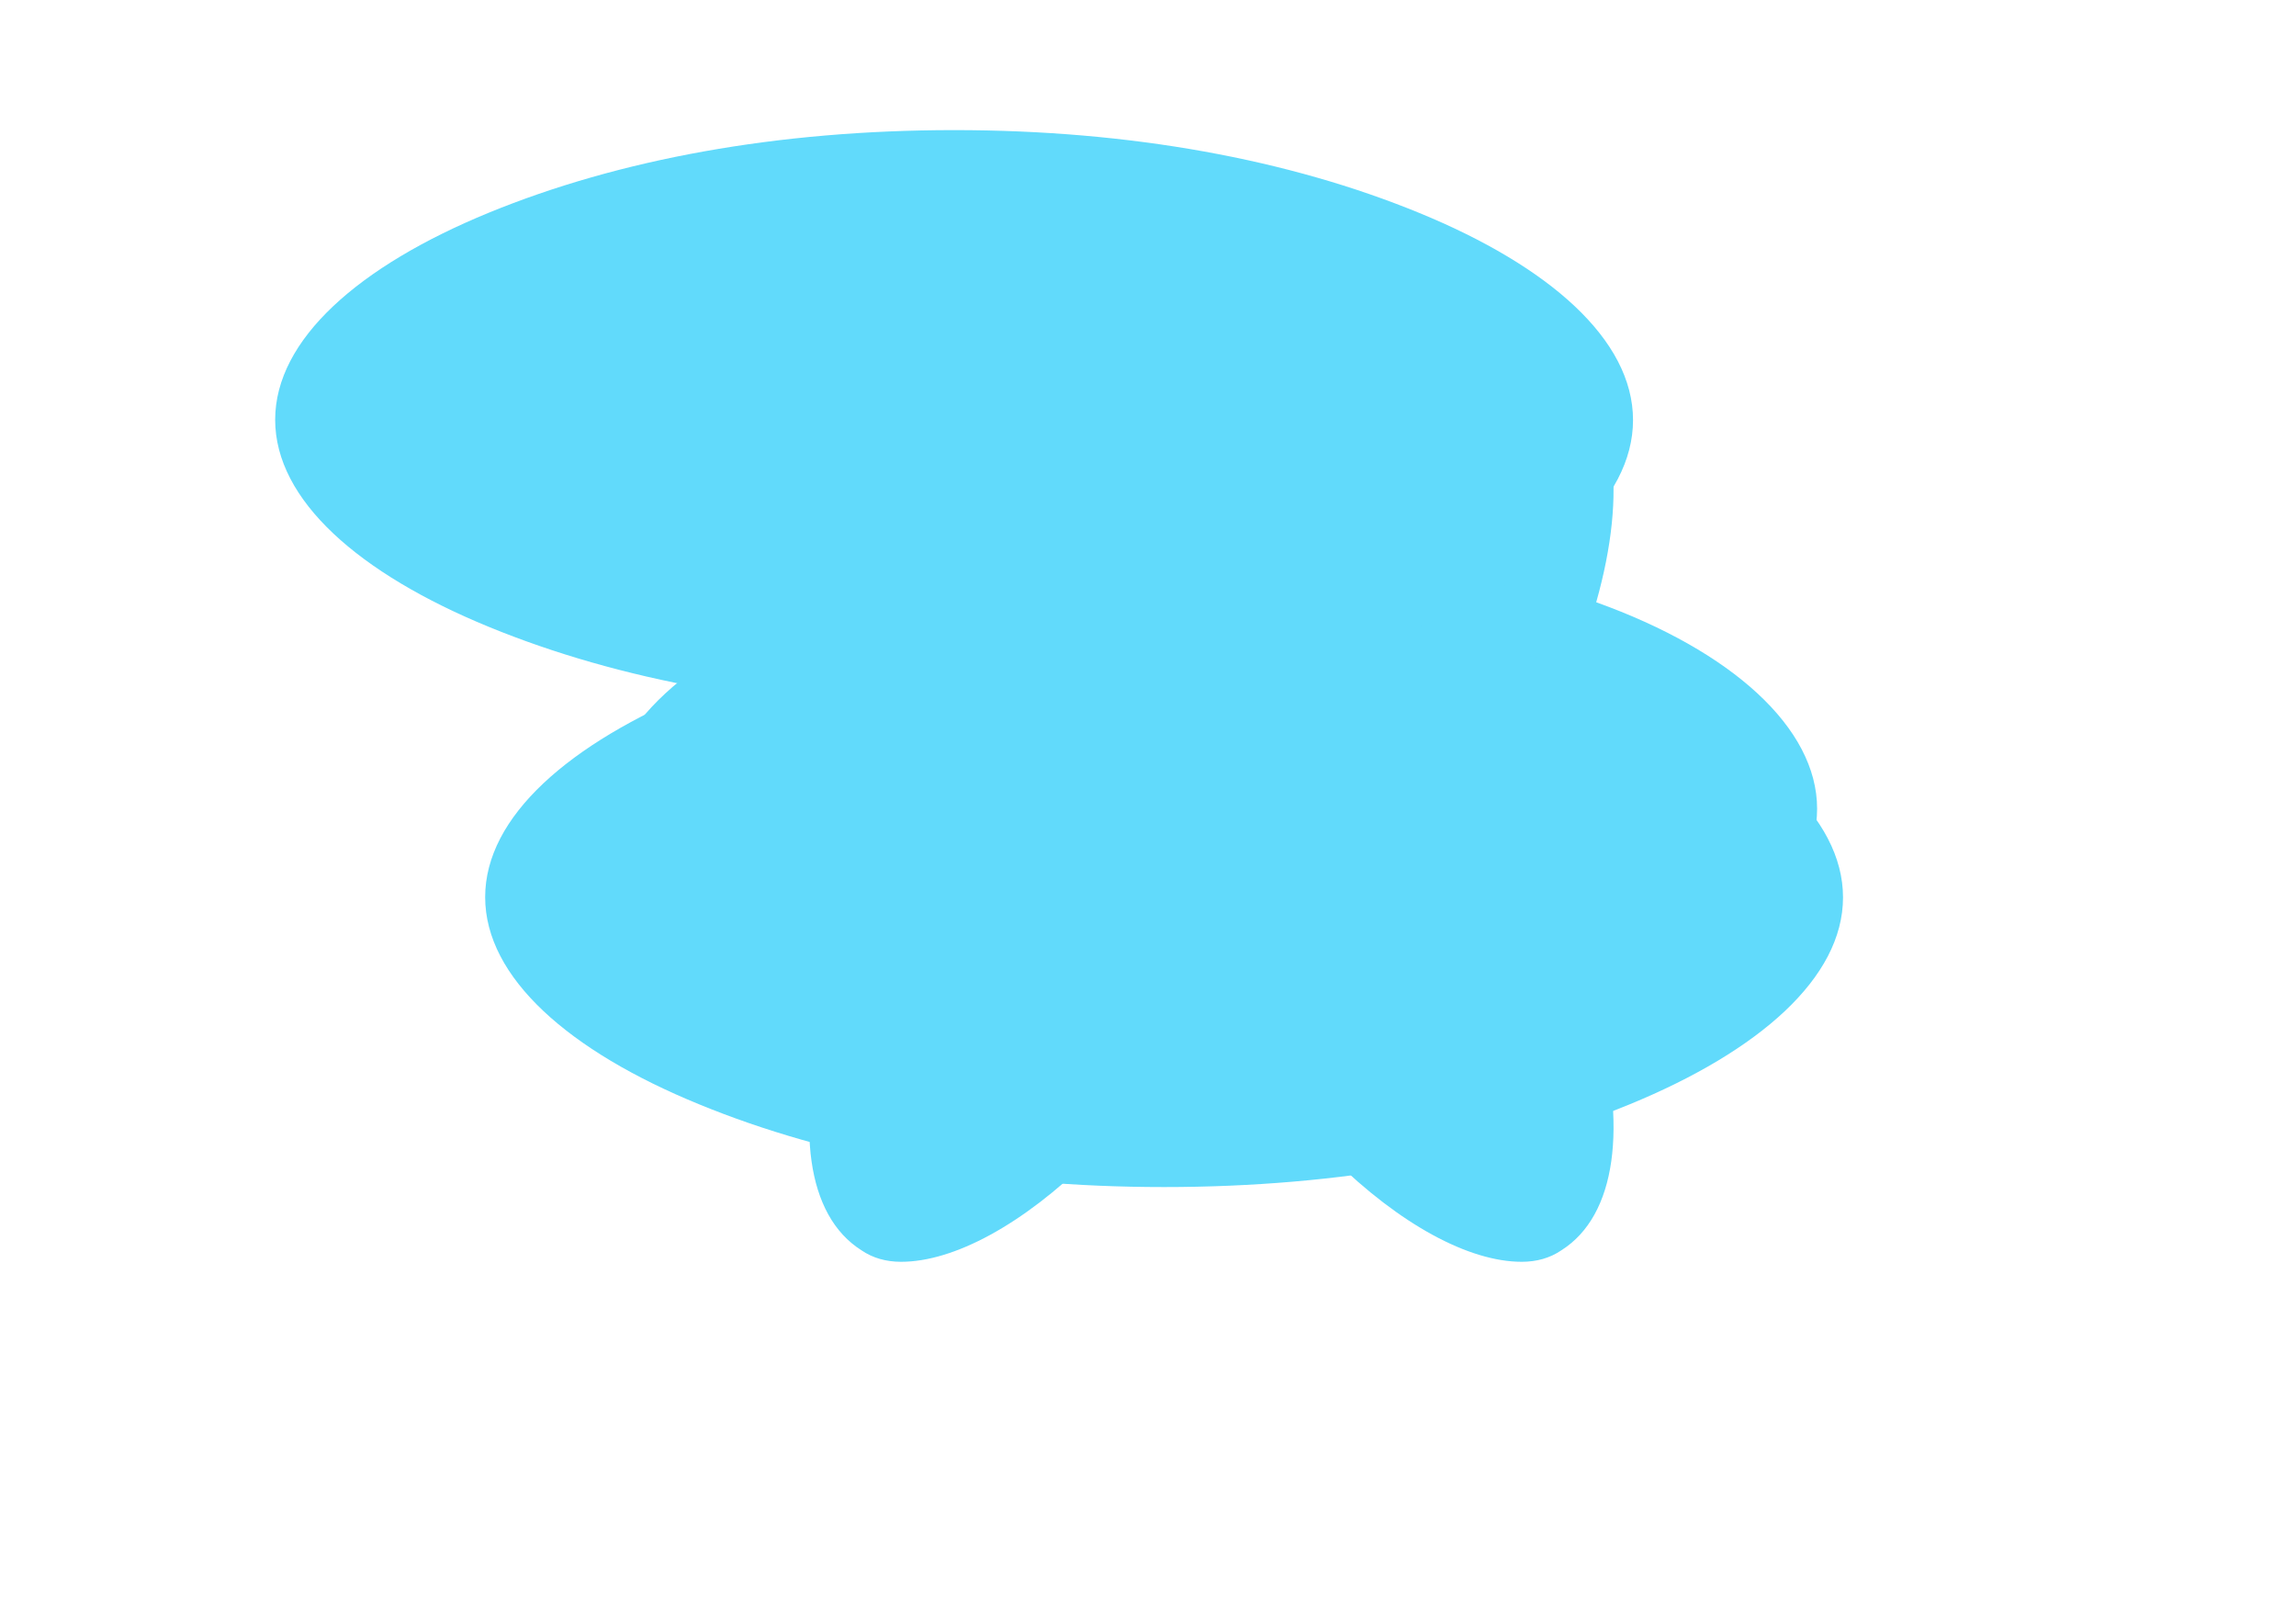
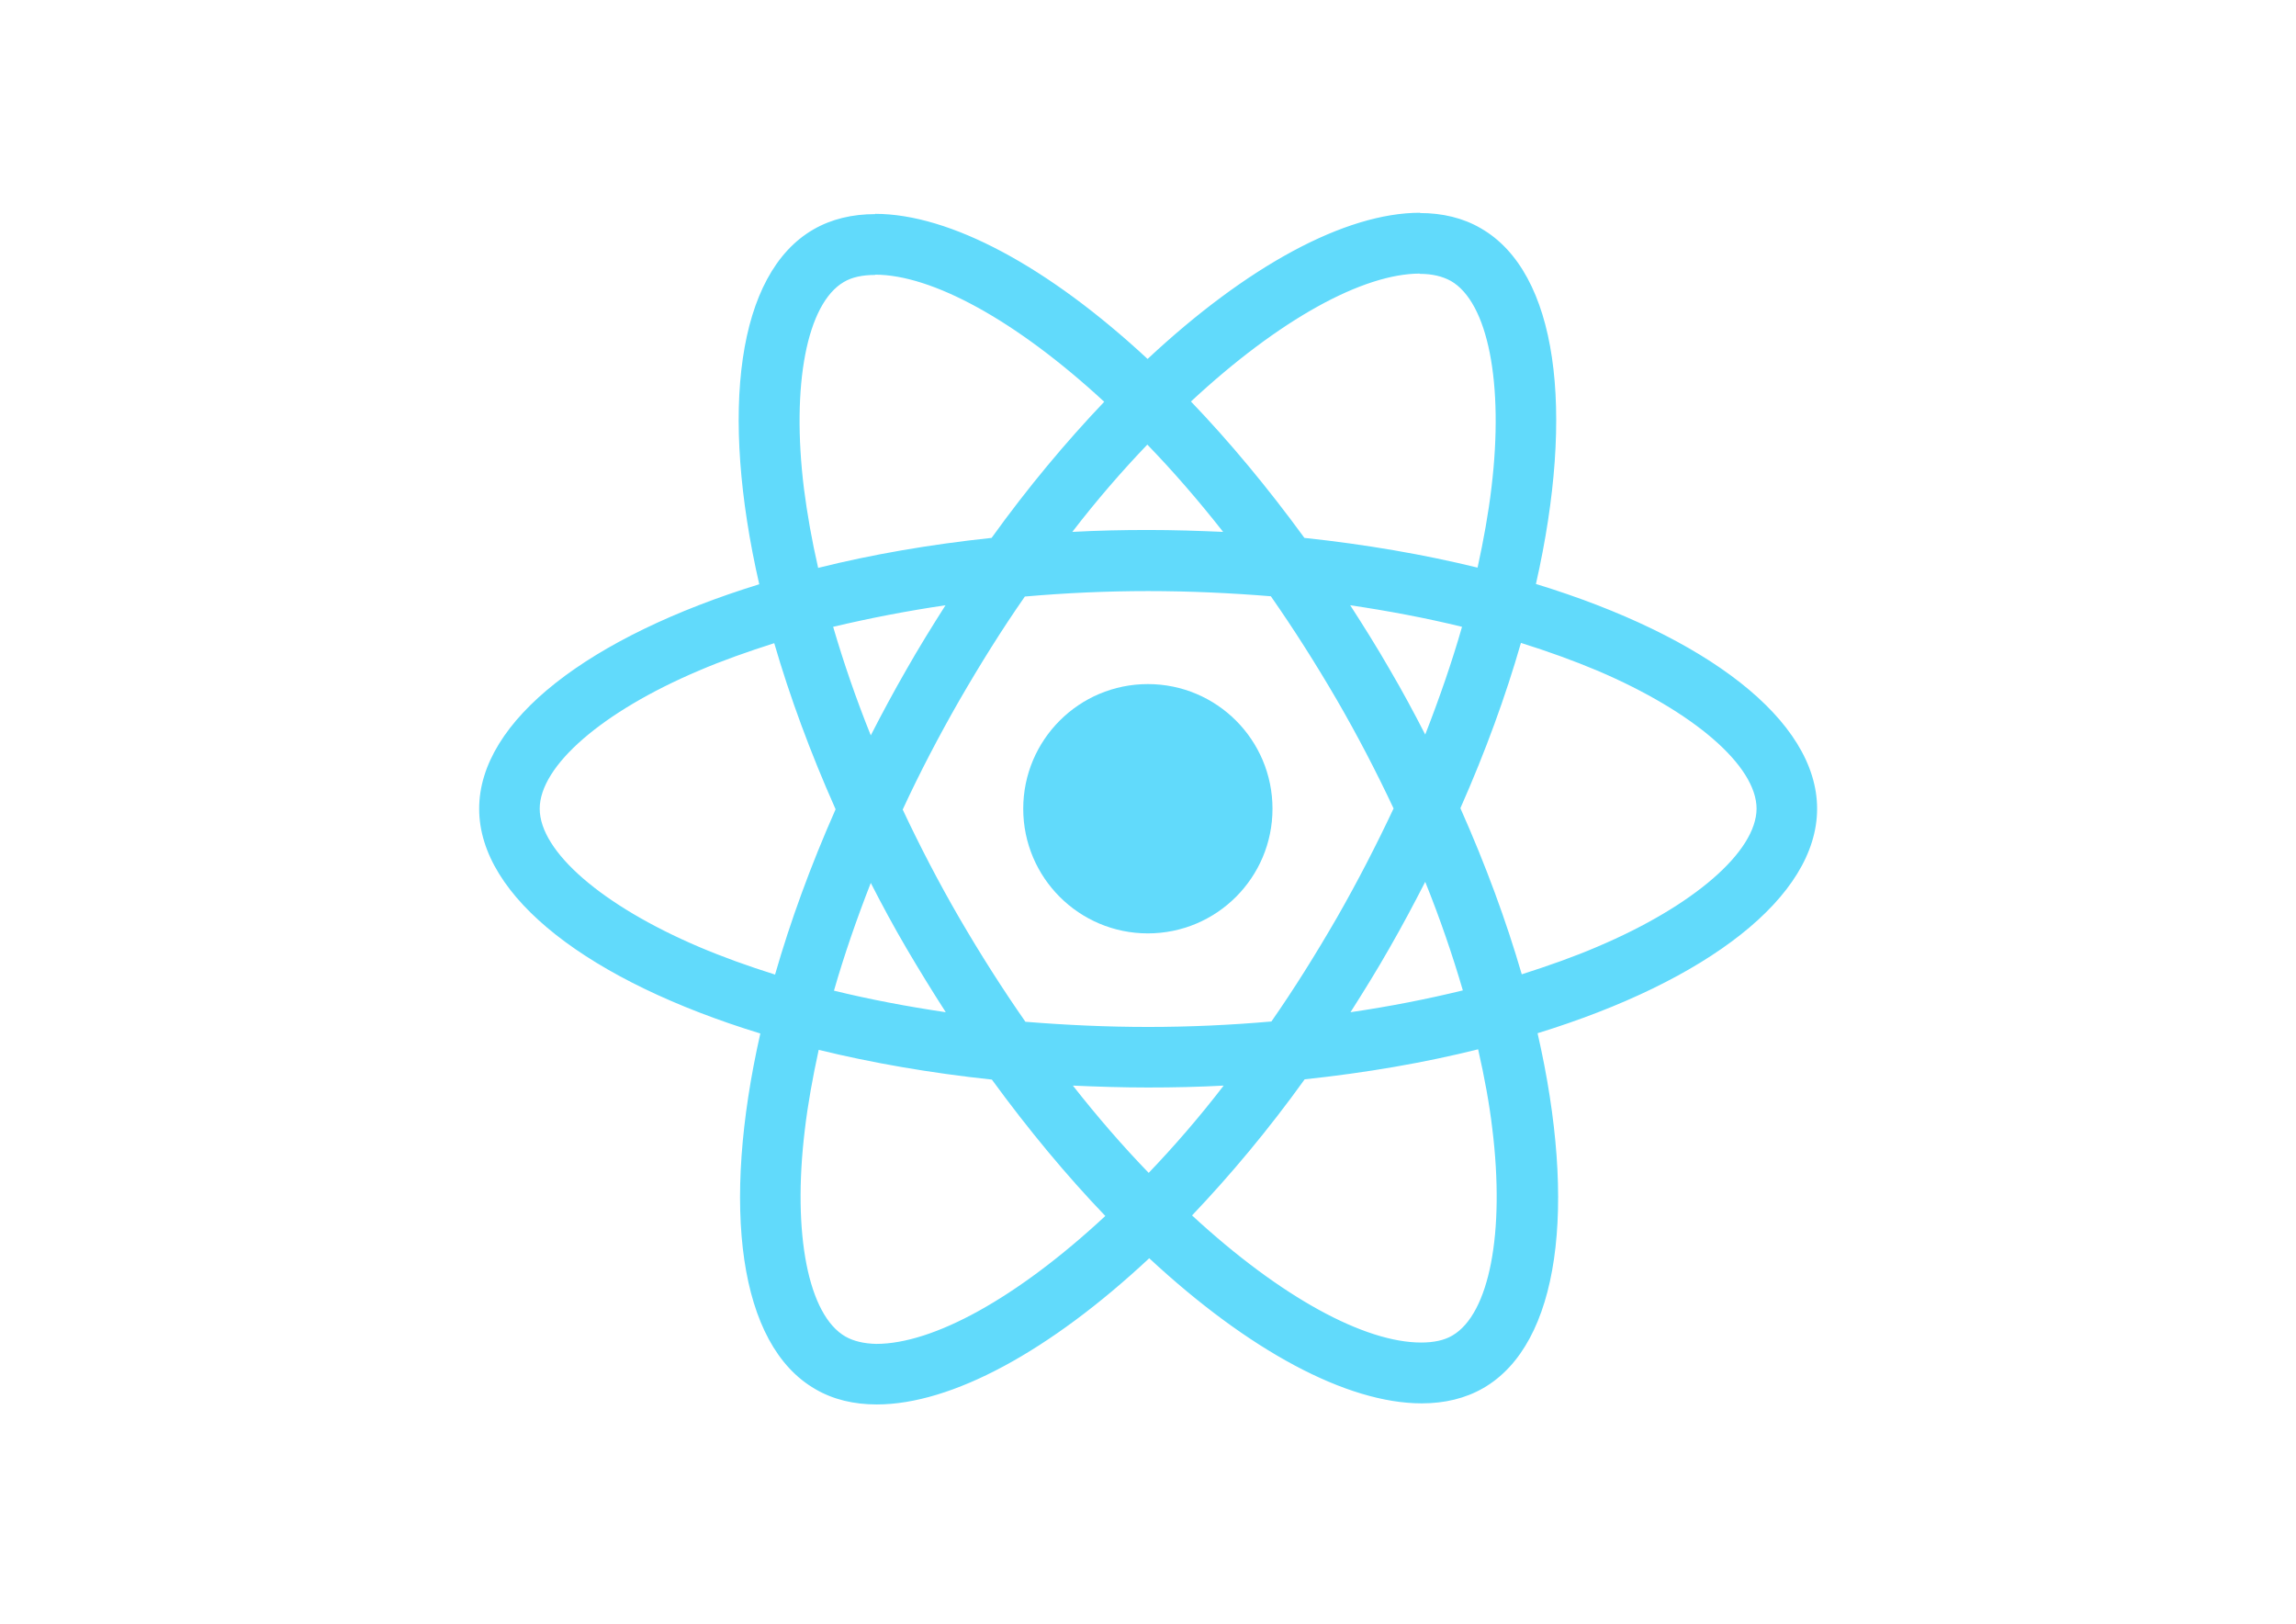
<svg xmlns="http://www.w3.org/2000/svg" viewBox="0 0 841.9 595.3">
  <g fill="#61DAFB">
-     <path d="M666.3 296.5c0-29.7-31.4-57.9-81-75.7 11.5-40.6 7.5-73.4-12.8-86.2-4.1-2.8-9-4.2-14.5-4.2-19.4 0-44.7 13.7-69.3 37.9-14.6-2.9-29.5-4.3-44.5-4.3s-29.9 1.4-44.5 4.3c-24.6-24.2-49.9-37.9-69.3-37.9-5.5 0-10.4 1.4-14.5 4.2-20.3 12.8-24.3 45.6-12.8 86.2-49.6 17.8-81 46-81 75.7 0 29.7 31.4 57.9 81 75.7-11.5 40.6-7.5 73.4 12.8 86.2 4.1 2.8 9 4.2 14.5 4.2 19.4 0 44.7-13.7 69.3-37.9 14.6 2.9 29.5 4.3 44.5 4.3s29.9-1.4 44.5-4.3c24.6 24.2 49.9 37.9 69.3 37.9 5.5 0 10.4-1.4 14.5-4.2 20.3-12.8 24.3-45.6 12.8-86.2 49.6-17.8 81-46 81-75.7z" />
+     <path d="M666.3 296.5c0-32.5-40.7-63.3-103.1-82.4 14.4-63.6 8-114.2-20.2-130.4-6.5-3.8-14.1-5.6-22.4-5.6v22.3c4.6 0 8.3.9 11.4 2.6 13.6 7.8 19.5 37.5 14.9 75.7-1.1 9.4-2.9 19.3-5.1 29.4-19.6-4.8-41-8.5-63.5-10.9-13.5-18.5-27.5-35.3-41.6-50 32.6-30.3 63.2-46.9 84-46.9V78c-27.5 0-63.5 19.6-99.9 53.6-36.4-33.8-72.4-53.2-99.9-53.2v22.3c20.7 0 51.4 16.5 84 46.6-14 14.7-28 31.4-41.3 49.9-22.6 2.4-44 6.1-63.6 11-2.3-10-4-19.7-5.2-29-4.7-38.2 1.1-67.9 14.6-75.8 3-1.8 6.9-2.6 11.5-2.6V78.5c-8.4 0-16 1.8-22.6 5.6-28.1 16.2-34.4 66.7-19.9 130.1-62.2 19.2-102.7 49.9-102.7 82.3 0 32.5 40.7 63.3 103.1 82.4-14.4 63.6-8 114.2 20.2 130.4 6.5 3.8 14.1 5.6 22.5 5.6 27.5 0 63.5-19.6 99.9-53.6 36.4 33.8 72.4 53.2 99.9 53.2 8.4 0 16-1.8 22.6-5.6 28.1-16.2 34.4-66.7 19.9-130.1 62-19.1 102.5-49.9 102.5-82.3zm-130.2-66.7c-3.7 12.9-8.3 26.2-13.5 39.5-4.1-8-8.4-16-13.1-24-4.6-8-9.5-15.8-14.4-23.4 14.2 2.1 27.9 4.7 41 7.9zm-45.8 106.5c-7.8 13.5-15.8 26.3-24.1 38.2-14.9 1.3-30 2-45.2 2-15.1 0-30.2-.7-45-1.9-8.3-11.9-16.4-24.6-24.2-38-7.6-13.1-14.5-26.4-20.8-39.8 6.2-13.4 13.2-26.8 20.7-39.9 7.8-13.5 15.8-26.3 24.1-38.2 14.9-1.3 30-2 45.2-2 15.1 0 30.2.7 45 1.9 8.3 11.9 16.4 24.6 24.2 38 7.6 13.1 14.5 26.4 20.8 39.8-6.3 13.4-13.2 26.8-20.7 39.9zm32.3-13c5.4 13.4 10 26.8 13.8 39.8-13.1 3.2-26.9 5.9-41.2 8 4.9-7.7 9.8-15.6 14.4-23.7 4.6-8 8.9-16.1 13-24.1zM421.2 430c-9.3-9.6-18.6-20.3-27.8-32 9 .4 18.2.7 27.5.7 9.4 0 18.7-.2 27.8-.7-9 11.7-18.3 22.4-27.5 32zm-74.4-58.9c-14.2-2.1-27.9-4.7-41-7.9 3.7-12.9 8.3-26.2 13.5-39.5 4.1 8 8.4 16 13.1 24 4.7 8 9.5 15.8 14.4 23.4zM420.7 163c9.3 9.6 18.6 20.3 27.8 32-9-.4-18.2-.7-27.5-.7-9.4 0-18.7.2-27.8.7 9-11.7 18.3-22.4 27.5-32zm-74 58.9c-4.9 7.7-9.8 15.6-14.4 23.7-4.6 8-8.9 16-13 24-5.4-13.4-10-26.8-13.8-39.8 13.1-3.1 26.9-5.8 41.2-7.9zm-90.5 125.2c-35.4-15.1-58.3-34.9-58.3-50.6 0-15.7 22.9-35.6 58.3-50.6 8.6-3.7 18-7 27.7-10.1 5.7 19.6 13.2 40 22.5 60.9-9.2 20.8-16.6 41.1-22.2 60.6-9.9-3.1-19.3-6.5-28-10.2zM310 490c-13.6-7.8-19.5-37.5-14.9-75.7 1.1-9.4 2.9-19.3 5.1-29.4 19.6 4.8 41 8.5 63.5 10.9 13.5 18.5 27.5 35.3 41.6 50-32.6 30.3-63.2 46.9-84 46.9-4.5-.1-8.3-1-11.3-2.7zm237.2-76.2c4.7 38.2-1.1 67.9-14.6 75.8-3 1.8-6.9 2.6-11.5 2.6-20.7 0-51.4-16.5-84-46.6 14-14.7 28-31.4 41.3-49.9 22.6-2.4 44-6.1 63.6-11 2.3 10.1 4.1 19.8 5.2 29.1zm38.5-66.7c-8.6 3.7-18 7-27.7 10.1-5.7-19.6-13.2-40-22.5-60.9 9.2-20.8 16.6-41.1 22.2-60.6 9.9 3.1 19.3 6.5 28.1 10.2 35.4 15.1 58.3 34.9 58.3 50.6-.1 15.7-23 35.6-58.4 50.6zM320.8 78.4z" />
    <circle cx="420.9" cy="296.5" r="45.7" />
-     <path d="M520.5 78.1c-47.7-19.6-105.9-30.4-170.6-30.4-64.8 0-122.9 10.7-170.7 30.3-47.5 19.5-78.3 46.4-78.3 75.9 0 29.5 30.8 56.4 78.3 75.9 47.7 19.6 105.8 30.4 170.6 30.4 64.8 0 122.9-10.7 170.7-30.3 47.5-19.5 78.3-46.4 78.3-75.9 0-29.5-30.8-56.4-78.3-75.9zM256.2 404.8c47.7 19.6 105.8 30.4 170.6 30.4 64.8 0 122.9-10.7 170.7-30.3 47.5-19.5 78.3-46.4 78.3-75.9 0-29.5-30.8-56.4-78.3-75.9-47.7-19.6-105.9-30.4-170.6-30.4-64.8 0-122.9 10.7-170.7 30.3-47.5 19.5-78.3 46.4-78.3 75.9 0 29.6 30.9 56.5 78.3 75.9z" />
+     <path d="M520.5 78.1z" />
  </g>
</svg>
